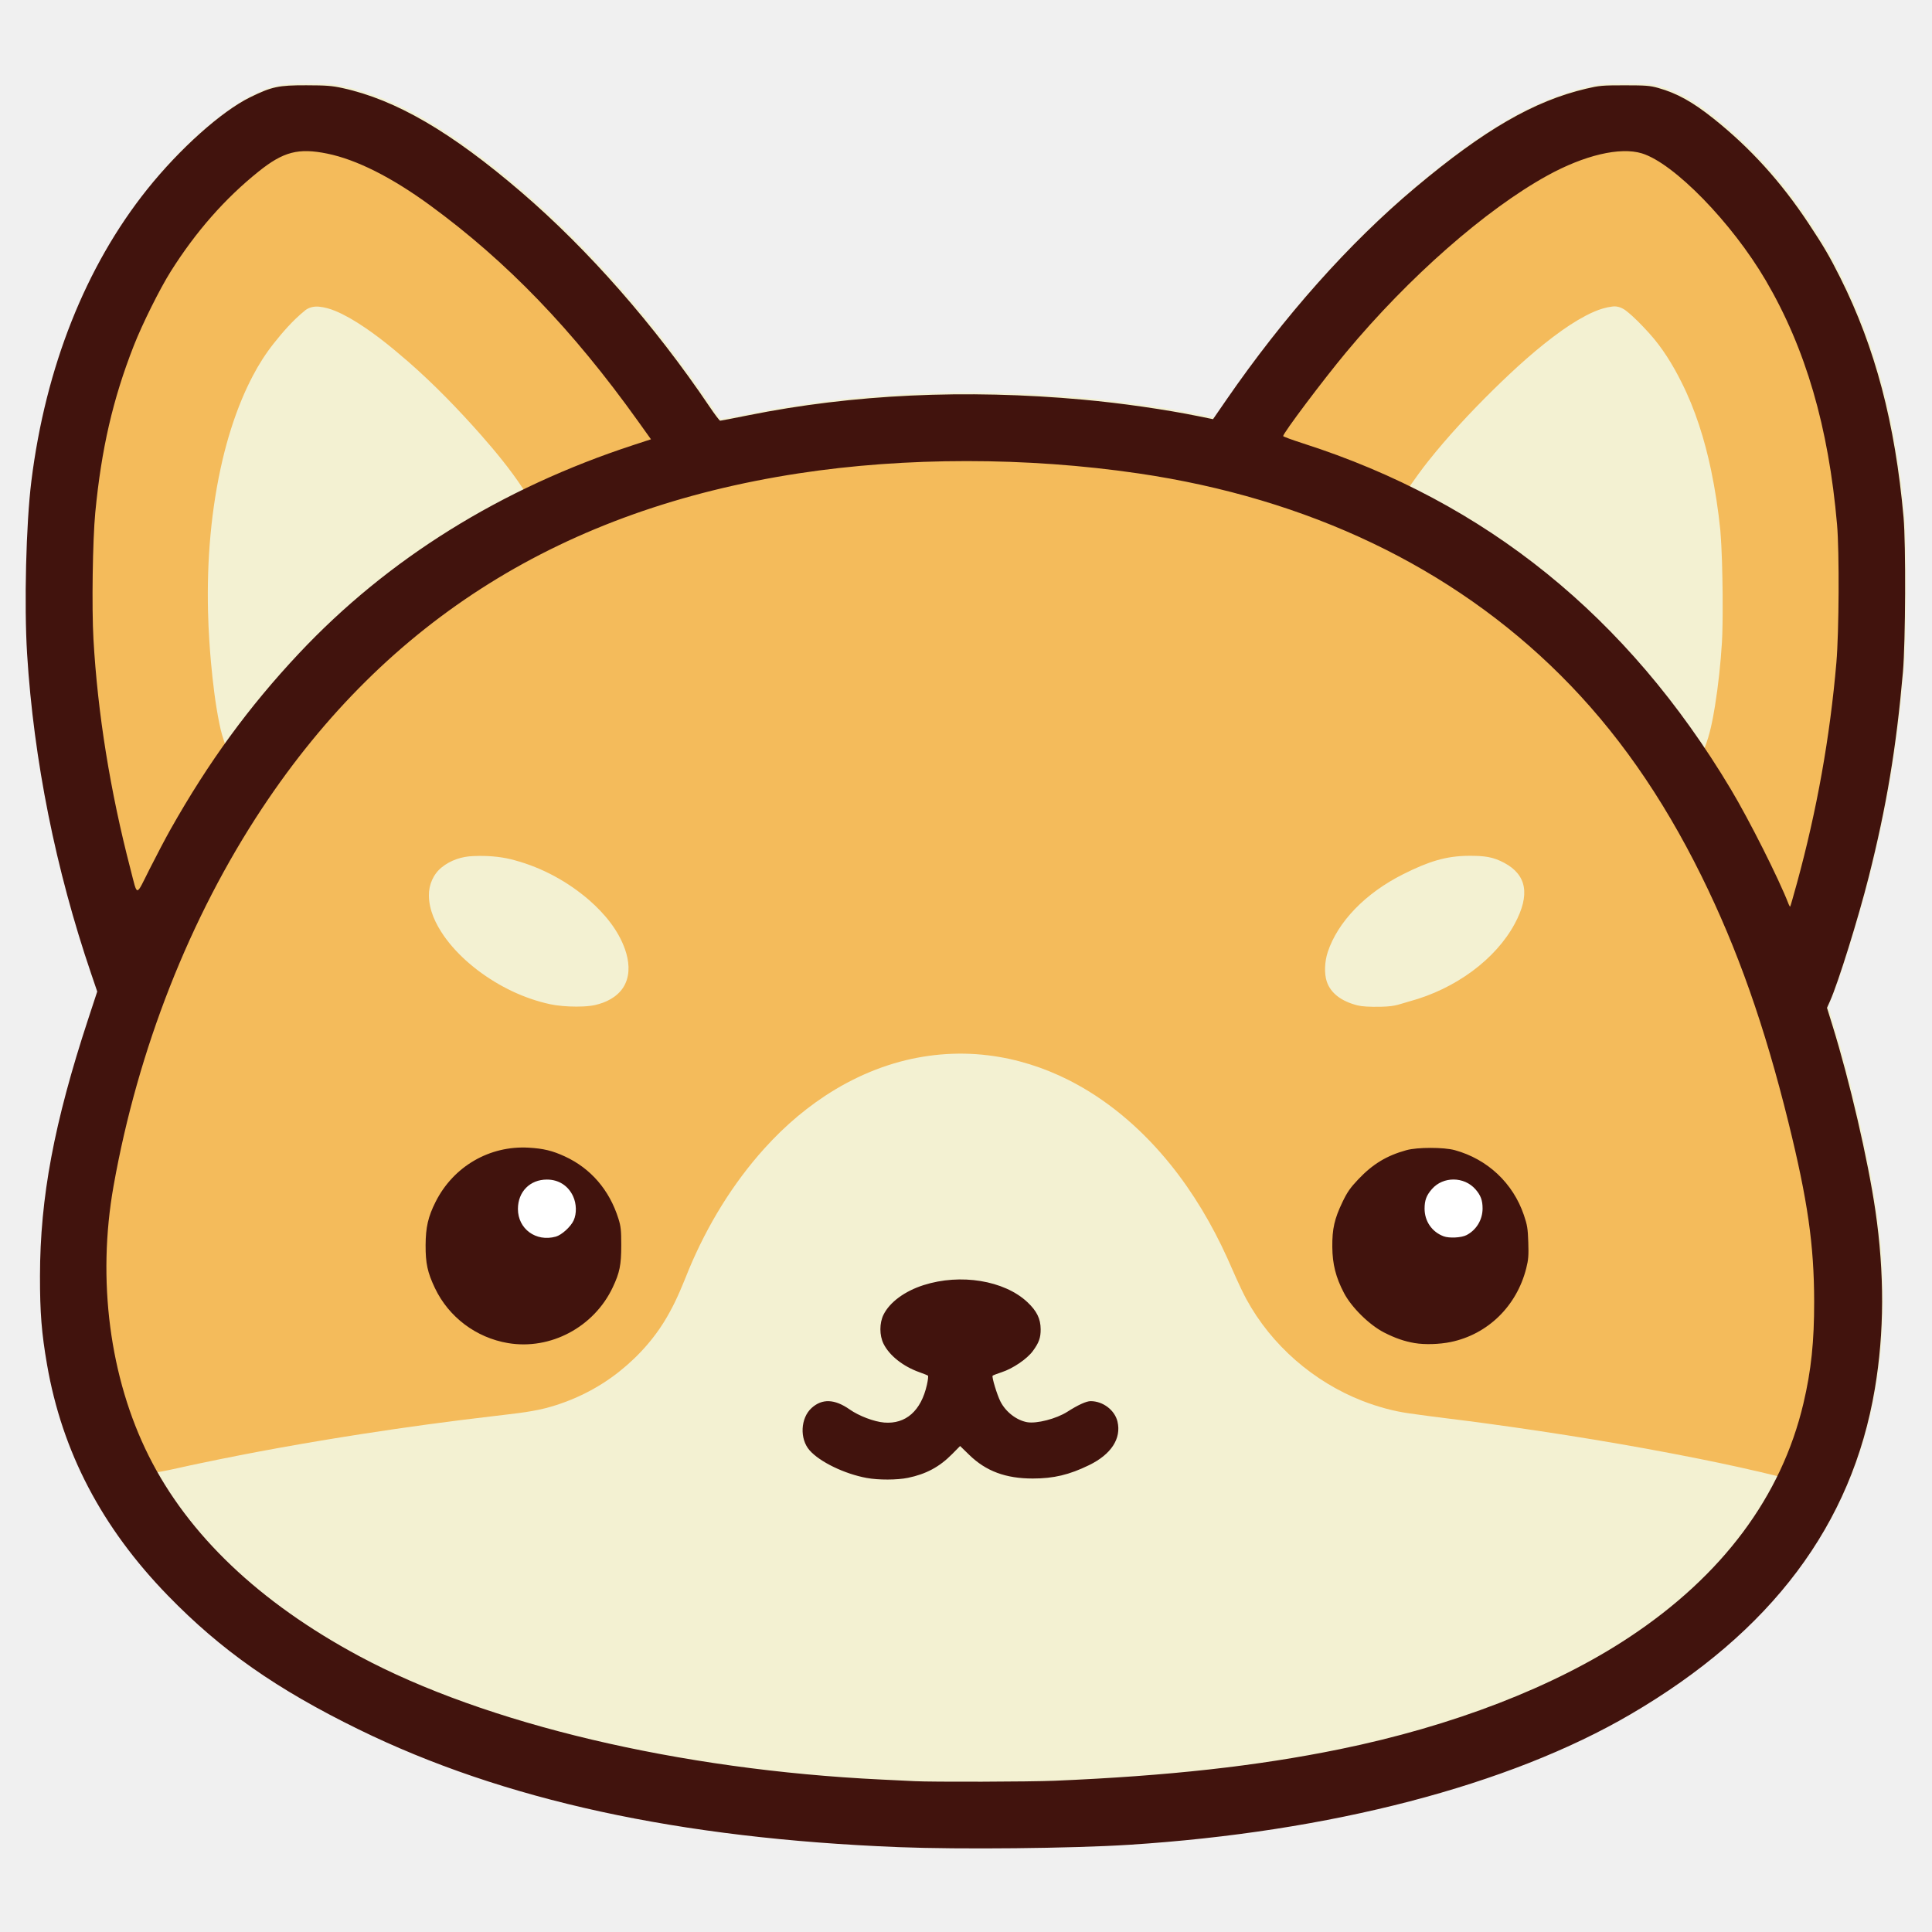
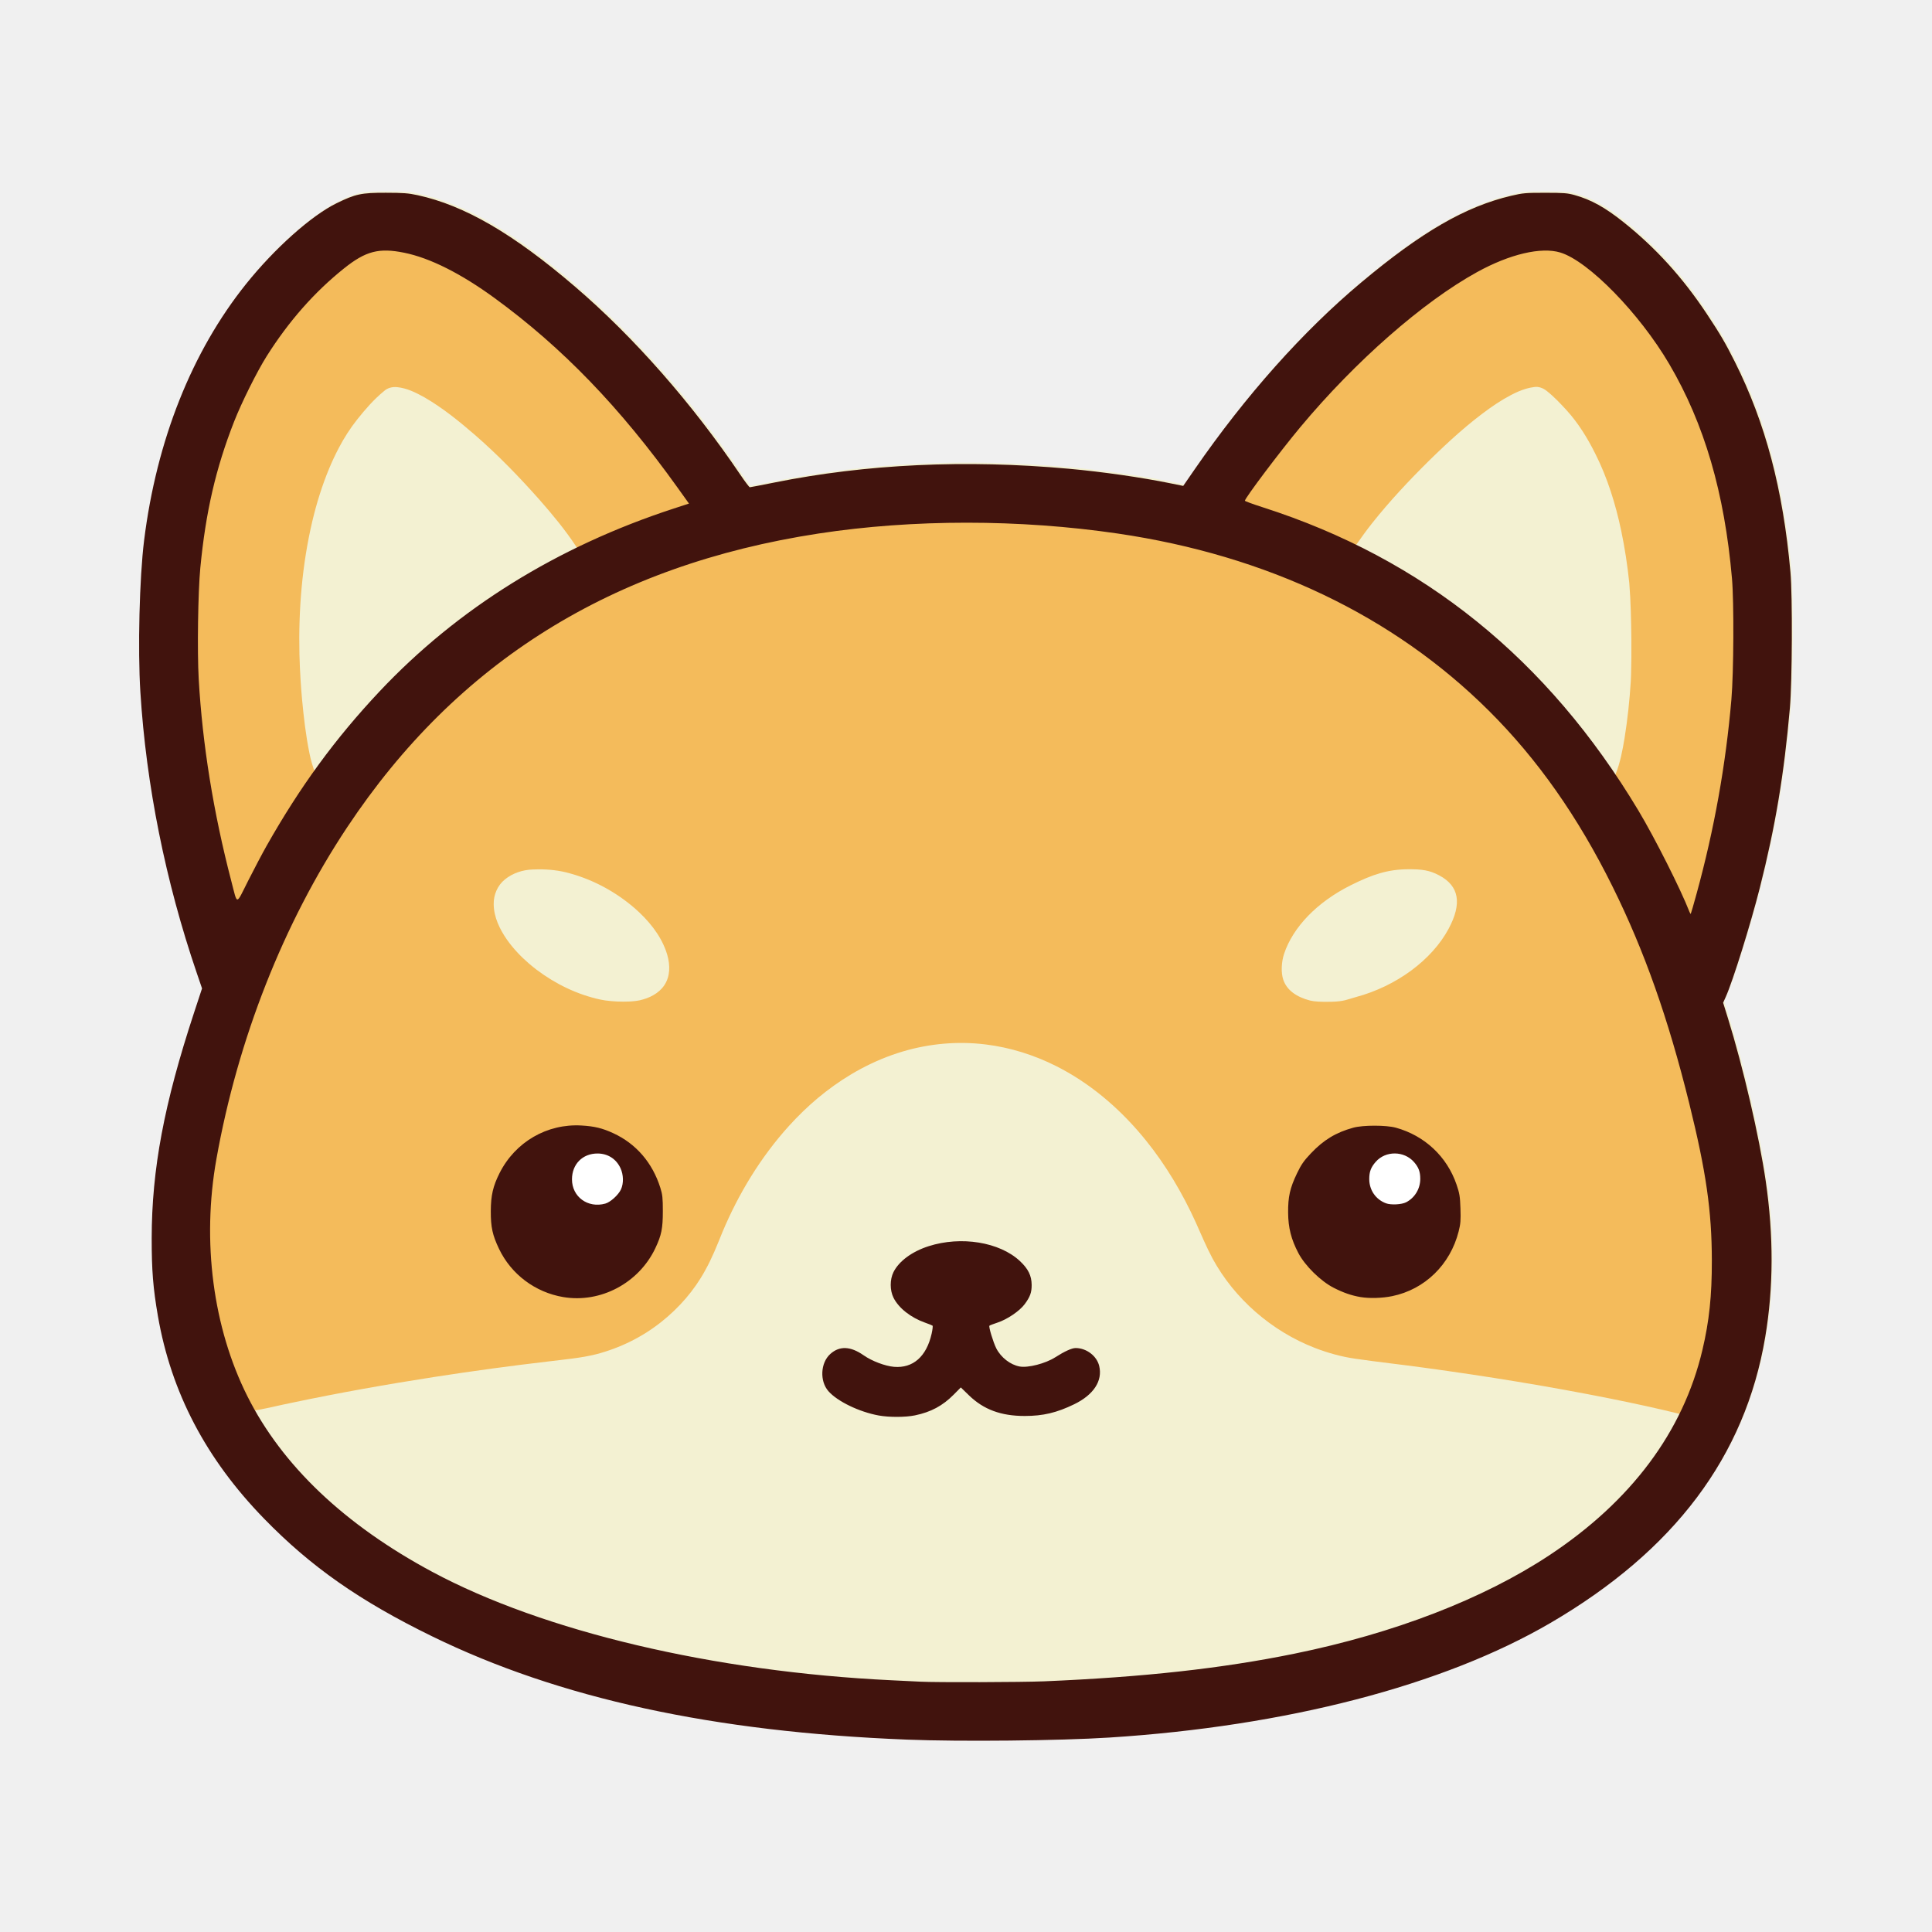
<svg xmlns="http://www.w3.org/2000/svg" width="1000" zoomAndPan="magnify" viewBox="0 0 750 750" height="1000" preserveAspectRatio="xMidYMid meet" version="1.0" id="svg6" xml:space="preserve">
  <defs id="defs3" />
-   <g id="g6-8" transform="matrix(1.019082,0,0,1.019082,-34.66319,11.16742)">
+   <g id="g6-8" transform="matrix(0.8961448,0,0,0.8947242,14.75657,55.56556)">
    <path style="fill:#f3f1d2;fill-opacity:1" d="m 376.808,692.026 c -83.825,-3.328 -150.635,-17.891 -205.677,-44.833 -31.335,-15.338 -52.437,-30.137 -72.703,-50.989 -25.187,-25.915 -40.279,-54.748 -46.037,-87.956 -2.087,-12.038 -2.71,-19.852 -2.692,-33.776 0.038,-29.923 5.363,-58.318 18.348,-97.836 l 3.46,-10.529 -2.318,-6.8 c -13.512,-39.641 -21.87,-81.361 -24.394,-121.769 -1.166,-18.662 -0.405,-49.593 1.621,-65.853 C 58.992,70.705 119.55,30.459 129.743,25.457 c 8.257,-4.052 10.797,-4.594 21.414,-4.573 7.552,0.015 9.738,0.183 13.749,1.055 20.303,4.416 41.434,16.718 68.222,39.718 25.454,21.855 50.722,50.655 71.582,81.591 2.007,2.976 3.848,5.411 4.09,5.411 0.243,0 5.023,-0.922 10.623,-2.048 39.923,-8.032 82.771,-10.039 127.612,-5.976 14.472,1.311 31.415,3.746 44.097,6.336 l 5.414,1.106 4.947,-7.175 c 22.07,-32.008 46.912,-59.924 72.184,-81.118 26.201,-21.973 45.11,-32.915 64.969,-37.596 5.061,-1.193 6.21,-1.294 14.7,-1.292 8.064,0.002 9.656,0.127 12.795,1.008 7.106,1.994 13.078,5.303 21.052,11.664 13.992,11.162 25.655,24.015 36.114,39.798 5.833,8.802 8.11,12.696 12.181,20.827 13.292,26.549 20.907,55.396 24.103,91.308 0.912,10.246 0.756,47.492 -0.246,58.946 -2.528,28.887 -6.261,51.24 -13.026,78.016 -4.007,15.856 -11.656,40.389 -14.742,47.281 l -1.151,2.571 2.061,6.64 c 6.577,21.192 13.565,51.329 16.381,70.651 3.47,23.805 3.399,46.342 -0.212,67.8 -8.711,51.764 -39.346,92.604 -93.006,123.988 -46.38,27.127 -114.473,44.849 -191.113,49.741 -21.588,1.378 -64.517,1.815 -87.728,0.894 z" id="path6-05-7" />
    <path style="fill:#ffffff" d="m 215.54,494.861 c -12.161,-2.052 -22.586,-9.901 -27.845,-20.964 -2.821,-5.935 -3.576,-9.41 -3.546,-16.327 0.03,-6.823 0.955,-10.845 3.795,-16.493 6.794,-13.512 20.556,-21.52 35.494,-20.655 5.611,0.325 9.026,1.153 13.75,3.331 9.892,4.562 16.985,12.8 20.408,23.701 0.925,2.944 1.079,4.396 1.079,10.115 0,7.548 -0.583,10.434 -3.248,16.077 -7.148,15.133 -23.713,23.943 -39.887,21.214 z m 345.385,0 c -3.917,-0.661 -7.471,-1.891 -11.665,-4.037 -5.619,-2.875 -12.406,-9.565 -15.282,-15.064 -3.114,-5.953 -4.38,-10.946 -4.439,-17.5 -0.062,-6.896 0.807,-10.743 3.863,-17.109 1.825,-3.801 2.944,-5.414 5.987,-8.629 5.556,-5.869 10.825,-9.065 18.391,-11.154 4.175,-1.153 14.239,-1.153 18.419,-0.001 12.477,3.439 22.162,12.53 26.303,24.69 1.304,3.829 1.515,5.127 1.69,10.404 0.169,5.075 0.046,6.642 -0.777,9.901 -3.646,14.442 -14.649,25.176 -28.798,28.096 -4.276,0.883 -9.873,1.047 -13.693,0.402 z" id="path6-0-6" transform="translate(11.95712,5.772402)" />
    <path id="path7-6" style="fill:#f4bb5b" d="m 150.122,45.297 c -0.31,-0.003 -0.619,0.016 -0.929,0.022 -4.527,0.135 -8.83,1.938 -12.554,4.428 -5.045,3.376 -9.637,7.385 -14.049,11.542 -15.67,14.983 -27.759,33.462 -36.417,53.276 -6.388,14.614 -10.895,30.017 -13.878,45.672 -3.983,21.105 -4.659,42.676 -4.173,64.1 0.499,20.062 2.71,40.065 6.341,59.796 1.91,10.517 4.181,20.968 6.785,31.334 1.121,4.445 2.171,8.913 3.456,13.312 0.172,0.468 0.63,0.932 1.11,1.021 1.138,0.249 1.977,-0.731 2.462,-1.635 1.903,-3.386 3.43,-6.969 5.256,-10.397 6.853,-13.39 14.688,-26.279 23.017,-38.774 1.197,-1.823 2.396,-3.645 3.592,-5.468 -1.096,-2.89 -1.992,-5.854 -2.571,-8.893 -1.571,-7.733 -2.473,-15.584 -3.204,-23.436 -0.224,-2.597 -0.446,-5.351 -0.606,-7.956 -0.249,-3.867 -0.427,-7.732 -0.513,-11.552 -0.432,-19.316 1.14,-38.745 5.562,-57.579 1.855,-7.818 4.219,-15.5 7.314,-22.945 1.296,-3.097 2.626,-5.961 4.188,-8.933 2.236,-4.29 4.919,-8.504 7.963,-12.346 3.501,-4.418 7.234,-8.712 11.603,-12.297 1.518,-1.422 3.663,-1.927 5.694,-1.721 4.229,0.414 8.114,2.366 11.779,4.399 7.977,4.612 15.148,10.469 22.096,16.485 9.893,8.635 19.04,18.095 27.74,27.921 5.672,6.459 11.168,13.104 15.904,20.29 0.368,0.419 0.64,1.176 1.066,1.387 7.852,-3.597 15.76,-7.079 23.827,-10.169 7.818,-3.076 15.642,-5.675 23.597,-8.38 1.123,-0.469 1.195,-1.941 0.63,-2.877 -1.654,-3.076 -3.856,-5.815 -5.87,-8.657 -8.695,-11.882 -17.769,-23.501 -27.604,-34.466 -15.888,-17.8 -33.659,-33.97 -53.183,-47.706 -9.273,-6.434 -19.071,-12.355 -29.832,-15.936 -5.038,-1.625 -10.285,-2.828 -15.601,-2.864 z m 502.163,0.002 c -9.513,0.568 -18.654,3.879 -27.051,8.244 -10.636,5.561 -20.391,12.633 -29.84,19.989 -12.398,9.7 -23.695,20.716 -34.56,32.083 -13.429,14.084 -25.61,29.32 -36.809,45.224 -1.198,1.687 -2.388,3.381 -3.582,5.071 10.961,3.654 21.988,7.164 32.651,11.638 5.474,2.214 10.801,4.77 16.276,6.979 0.533,0.031 1.286,0.656 1.534,-0.091 2.286,-3.233 4.574,-6.466 7.039,-9.567 7.559,-9.524 15.998,-18.557 24.691,-27.149 8.273,-8.117 16.841,-16.002 26.291,-22.742 1.964,-1.391 4,-2.735 6,-3.926 4.089,-2.381 8.434,-4.642 13.192,-5.227 1.974,-0.319 3.924,0.467 5.443,1.692 3.156,2.48 5.901,5.44 8.616,8.385 5.044,5.568 9.012,12.011 12.354,18.715 5.29,10.459 8.832,21.904 11.263,33.415 1.585,7.586 2.752,15.212 3.536,22.901 0.656,8.174 0.788,16.313 0.889,24.516 0.038,5.071 0.024,10.142 -0.129,15.211 -0.039,0.933 -0.071,2.064 -0.13,2.996 -0.512,8.183 -1.379,16.334 -2.681,24.457 -0.886,5.313 -1.876,10.656 -3.877,15.681 -0.089,0.54 -0.627,1.13 -0.426,1.638 4.122,6.382 8.168,12.815 11.875,19.449 6.56,11.617 12.541,23.559 17.959,35.75 0.774,1.452 1.27,3.103 2.388,4.339 0.517,0.048 1.184,0.726 1.553,0.142 0.525,-0.402 0.823,-0.942 0.932,-1.592 2.952,-10.118 5.322,-20.393 7.657,-30.667 2.013,-8.92 3.798,-17.89 5.259,-26.918 2.172,-12.925 3.756,-25.959 4.375,-39.056 0.55,-11.46 0.701,-22.938 0.56,-34.409 -0.201,-15.43 -1.822,-30.846 -4.903,-45.967 -5.001,-24.381 -13.987,-48.111 -27.71,-68.947 -7.759,-11.794 -17.114,-22.566 -27.932,-31.654 -4.236,-3.58 -8.632,-7.183 -13.849,-9.23 -2.813,-1.088 -5.848,-1.509 -8.855,-1.373 z M 394.079,163.697 c -8.678,0.086 -17.372,0.127 -26.017,0.961 -28.216,2.422 -56.35,7.123 -83.37,15.749 -21.922,6.968 -43.032,16.509 -62.723,28.403 -15.995,9.66 -30.806,21.217 -44.353,34.072 -10.955,10.435 -21.428,21.426 -30.65,33.438 -9.982,12.921 -18.998,26.581 -26.993,40.816 -12.36,21.999 -22.599,45.209 -30.28,69.252 -5.345,16.715 -9.856,33.715 -13.074,50.972 -2.462,13.114 -3.69,26.479 -3.292,39.825 0.619,22.703 5.762,45.353 15.636,65.84 1.023,2.058 1.941,4.194 3.258,6.085 0.781,1.074 2.23,0.613 3.333,0.475 4.8,-0.9 9.507,-2.084 14.297,-3.045 20.515,-4.331 41.173,-8.001 61.922,-11.227 16.604,-2.582 33.276,-4.852 49.995,-6.798 6.658,-0.837 13.384,-1.393 19.912,-3.018 10.306,-2.66 20.067,-7.452 28.386,-14.104 7.66,-6.108 14.231,-13.639 18.916,-22.263 2.965,-5.283 5.233,-11.024 7.465,-16.566 6.983,-16.709 16.621,-32.609 28.831,-46.129 1.986,-2.202 4.052,-4.331 6.179,-6.397 0.956,-0.919 2.098,-1.991 3.151,-2.941 4.269,-3.857 8.989,-7.495 13.688,-10.6 1.408,-0.91 2.649,-1.701 4.078,-2.558 5.582,-3.327 11.477,-6.131 17.597,-8.317 0.671,-0.22 1.621,-0.564 2.408,-0.816 11.478,-3.746 23.719,-5.16 35.744,-4.011 0.667,0.08 1.657,0.173 2.446,0.271 10.651,1.305 21.022,4.601 30.592,9.432 0.704,0.378 1.678,0.859 2.479,1.301 14.072,7.599 26.231,18.432 36.246,30.841 8.685,10.761 15.83,22.859 21.571,35.474 2.378,5.279 4.582,10.642 7.304,15.759 9.58,17.63 25.649,31.566 44.322,38.843 5.744,2.215 11.711,3.881 17.814,4.733 9.92,1.438 19.888,2.516 29.817,3.896 26.91,3.672 53.781,8.034 80.445,13.371 10.19,2.046 20.31,4.25 30.393,6.734 0.996,-0.087 1.509,-1 1.876,-1.825 2.457,-5.428 4.577,-11.014 6.368,-16.696 5.057,-16.189 6.686,-33.252 6.59,-50.153 -0.141,-18.648 -2.966,-37.181 -7.163,-55.321 -6.765,-29.784 -15.533,-59.195 -27.558,-87.302 -11.142,-26.034 -25.193,-50.944 -42.908,-73.091 -15.107,-18.972 -32.915,-35.791 -52.77,-49.723 -21.867,-15.383 -46.053,-27.404 -71.418,-35.824 -28.466,-9.499 -58.25,-14.578 -88.124,-16.887 -9.658,-0.703 -19.347,-0.796 -29.026,-0.913 -4.446,-0.038 -8.892,-0.042 -13.337,-0.019 z m 199.466,151.346 c 6.091,-0.036 9.286,0.448 13.458,2.672 8.622,4.595 9.943,12.151 4.054,23.149 -7.234,13.51 -22.538,24.897 -40.144,29.633 -3.746,1.008 -4.97,1.909 -10.656,2.04 -4.67,0.108 -7.53,-0.108 -9.134,-0.515 -5.967,-1.516 -10.146,-4.51 -11.683,-9.022 -1.064,-3.123 -0.82,-7.777 0.361,-11.321 3.814,-11.447 14.218,-22.362 28.794,-29.662 9.65,-4.833 16.248,-6.923 24.949,-6.974 z m -376.91,0.042 c 4.586,-0.033 9.192,0.436 13.611,1.699 10.396,2.837 20.094,8.131 28.236,15.174 5.82,5.118 11.007,11.301 13.616,18.694 1.492,4.236 2.053,9.147 0.016,13.307 -1.884,3.936 -5.877,6.393 -9.957,7.548 -1.902,0.616 -4.086,0.823 -5.956,0.921 -3.5,0.153 -7.016,0.011 -10.487,-0.469 -0.55,-0.088 -1.431,-0.226 -2.104,-0.374 -10.023,-2.161 -19.446,-6.765 -27.609,-12.93 -1.031,-0.795 -2.236,-1.751 -3.289,-2.666 -3.564,-3.056 -6.915,-6.617 -9.56,-10.38 -3.143,-4.531 -5.707,-9.786 -5.754,-15.407 -0.082,-4.077 1.673,-8.187 4.875,-10.758 3.376,-2.748 7.735,-4.168 12.062,-4.298 0.766,-0.041 1.532,-0.054 2.298,-0.063 z m 18.892,112.522 c 4.238,-0.105 8.383,1.13 12.255,2.754 8.708,3.713 15.812,10.969 19.345,19.75 1.58,3.682 2.375,7.668 2.418,11.67 0.128,4.733 -0.159,9.587 -1.973,14.019 -1.39,3.623 -3.363,7.247 -5.687,10.198 -5.003,6.437 -12.304,10.927 -20.171,12.926 -2.514,0.512 -5.029,0.471 -7.541,0.561 -3.979,0.118 -8.046,-0.031 -11.824,-1.409 -1.675,-0.579 -3.336,-1.21 -4.929,-1.988 -0.467,-0.229 -1.219,-0.616 -1.784,-0.943 -7.016,-3.99 -12.54,-10.421 -15.647,-17.852 -1.441,-3.087 -2.242,-6.453 -2.326,-9.86 -0.109,-3.392 -0.152,-6.797 0.084,-10.184 0.204,-2.12 1.026,-4.113 1.692,-6.048 1.578,-4.409 4.058,-8.487 7.311,-11.861 3.767,-4.079 8.31,-7.524 13.531,-9.502 2.659,-1.058 5.432,-1.931 8.316,-2.011 2.308,-0.127 4.62,-0.198 6.932,-0.22 z m 343.494,1.014 c 2.023,0.006 3.907,0.782 5.735,1.56 2.298,0.806 4.712,1.251 6.968,2.19 6.204,2.318 11.815,6.46 15.376,12.097 2.54,3.927 4.118,8.411 5.023,12.981 0.204,1.049 0.426,2.354 0.582,3.511 0.444,3.714 0.755,7.555 -0.163,11.222 -1.014,3.229 -3.475,5.726 -5.87,8.005 -4.026,3.697 -8.517,6.762 -12.962,9.866 -2.606,1.872 -5.391,3.573 -7.619,5.908 -0.513,0.59 -0.987,1.301 -1.003,2.108 -3.812,0.132 -7.771,0.208 -11.496,-0.025 -2.844,-0.101 -5.531,-1.151 -8.159,-2.15 -6.264,-2.476 -11.849,-6.762 -15.574,-12.404 -2.146,-3.25 -3.878,-6.801 -4.986,-10.538 -0.534,-1.914 -0.761,-3.99 -0.85,-5.864 -0.066,-1.829 -0.176,-3.917 0.013,-5.843 0.12,-1.705 1.023,-3.187 2.013,-4.528 1.065,-1.552 1.391,-3.514 2.064,-5.147 2.209,-6.085 5.652,-11.935 10.898,-15.875 3.038,-2.347 6.585,-3.915 10.204,-5.121 1.939,-0.829 3.911,-1.683 6.045,-1.821 1.249,-0.127 2.506,-0.18 3.76,-0.132 z" />
    <path style="fill:#41130d" d="M 376.355,692.671 C 292.53,689.343 225.719,674.779 170.677,647.837 139.343,632.5 118.241,617.7 97.974,596.849 72.787,570.934 57.695,542.1 51.937,508.892 c -2.087,-12.038 -2.71,-19.852 -2.692,-33.776 0.038,-29.923 5.363,-58.318 18.348,-97.836 l 3.46,-10.529 -2.318,-6.8 C 55.223,320.309 46.865,278.589 44.34,238.182 43.174,219.52 43.936,188.589 45.961,172.328 51.366,128.935 66.648,90.454 90.125,61.114 102.469,45.69 118.405,31.442 129.289,26.101 c 8.257,-4.052 10.797,-4.594 21.414,-4.573 7.552,0.015 9.738,0.183 13.749,1.055 20.303,4.416 41.434,16.718 68.222,39.718 25.454,21.855 50.722,50.655 71.582,81.591 2.007,2.976 3.848,5.411 4.09,5.411 0.243,0 5.023,-0.922 10.623,-2.048 39.923,-8.032 82.771,-10.039 127.612,-5.976 14.472,1.311 31.415,3.746 44.097,6.336 l 5.414,1.106 4.947,-7.175 c 22.07,-32.008 46.912,-59.924 72.184,-81.118 26.201,-21.973 45.11,-32.915 64.969,-37.596 5.061,-1.193 6.21,-1.294 14.7,-1.292 8.064,0.002 9.656,0.127 12.795,1.008 7.106,1.994 13.078,5.303 21.052,11.664 13.992,11.162 25.655,24.015 36.114,39.798 5.833,8.802 8.11,12.696 12.181,20.827 13.292,26.549 20.907,55.396 24.103,91.308 0.912,10.246 0.756,47.492 -0.246,58.946 -2.528,28.887 -6.261,51.24 -13.026,78.016 -4.007,15.856 -11.656,40.389 -14.742,47.281 l -1.151,2.571 2.061,6.64 c 6.577,21.192 13.565,51.329 16.381,70.651 3.47,23.805 3.399,46.342 -0.212,67.8 -8.711,51.764 -39.346,92.604 -93.006,123.988 -46.38,27.127 -114.473,44.849 -191.113,49.741 -21.588,1.378 -64.517,1.815 -87.728,0.894 z m 59.406,-25.289 c 43.204,-1.824 77.09,-5.572 108.553,-12.006 43.147,-8.823 81.614,-23.685 110.191,-42.572 35.622,-23.543 58.156,-53.765 66.492,-89.177 2.96,-12.572 4.109,-23.5 4.085,-38.84 -0.034,-21.542 -2.471,-38.516 -9.788,-68.156 -9.108,-36.899 -19.442,-66.171 -33.163,-93.945 -15.044,-30.45 -32.604,-55.463 -53.667,-76.445 -41.32,-41.162 -96.058,-67.339 -160.698,-76.851 -42.623,-6.272 -88.757,-6.276 -129.634,-0.012 -89.384,13.697 -156.626,55.678 -204.251,127.519 -27.558,41.57 -47.351,91.888 -56.608,143.91 -6.361,35.743 -1.478,73.142 13.431,102.887 15.071,30.066 42.089,55.771 80.072,76.182 48.156,25.877 122.039,43.352 198.901,47.044 5.572,0.268 11.271,0.546 12.664,0.618 6.821,0.355 43.881,0.246 53.42,-0.157 z m -71.61,-115.345 c -8.447,-1.552 -17.868,-6.114 -21.745,-10.53 -3.848,-4.382 -3.462,-12.298 0.786,-16.135 4.009,-3.622 8.763,-3.436 14.475,0.566 3.553,2.489 9.292,4.669 13.14,4.992 8.232,0.69 14.068,-4.455 16.296,-14.365 0.398,-1.771 0.578,-3.344 0.399,-3.494 -0.179,-0.151 -1.641,-0.741 -3.25,-1.311 -6.211,-2.203 -11.427,-6.328 -13.656,-10.802 -1.612,-3.235 -1.618,-7.912 -0.013,-11.133 2.366,-4.747 8.042,-8.935 15.233,-11.239 14.073,-4.508 30.715,-1.796 39.52,6.441 3.608,3.375 5.071,6.346 5.099,10.352 0.022,3.277 -0.657,5.159 -3.016,8.357 -2.196,2.977 -7.562,6.623 -11.771,7.999 -1.729,0.565 -3.306,1.175 -3.505,1.355 -0.418,0.379 1.655,7.241 2.968,9.825 2.013,3.962 6.107,7.142 10.139,7.875 3.622,0.658 11.156,-1.287 15.347,-3.963 4.106,-2.622 7.233,-4.047 8.876,-4.047 4.691,0 9.175,3.409 10.221,7.772 1.547,6.45 -2.393,12.503 -10.808,16.604 -7.565,3.687 -13.506,5.097 -21.468,5.097 -10.272,0 -17.792,-2.788 -24.134,-8.947 l -3.537,-3.436 -3.061,3.098 c -4.807,4.866 -9.889,7.596 -16.793,9.022 -4.137,0.855 -11.23,0.876 -15.74,0.047 z M 227.531,500.664 c -12.161,-2.052 -22.586,-9.901 -27.845,-20.964 -2.821,-5.935 -3.576,-9.41 -3.546,-16.327 0.03,-6.823 0.955,-10.845 3.795,-16.493 6.794,-13.512 20.556,-21.52 35.494,-20.655 5.611,0.325 9.026,1.153 13.75,3.331 9.892,4.562 16.985,12.8 20.408,23.701 0.925,2.944 1.079,4.396 1.079,10.115 0,7.548 -0.583,10.434 -3.248,16.077 -7.148,15.133 -23.713,23.943 -39.887,21.214 z m 18.201,-40.552 c 2.237,-0.621 5.703,-3.769 6.804,-6.179 1.199,-2.626 1.107,-6.362 -0.228,-9.229 -1.874,-4.023 -5.505,-6.331 -9.962,-6.331 -6.457,0 -11.025,4.63 -11.038,11.185 -0.015,7.61 6.875,12.651 14.425,10.554 z m 327.184,40.552 c -3.917,-0.661 -7.471,-1.891 -11.665,-4.037 -5.619,-2.875 -12.406,-9.565 -15.282,-15.064 -3.114,-5.953 -4.38,-10.946 -4.439,-17.5 -0.062,-6.896 0.807,-10.743 3.863,-17.109 1.825,-3.801 2.944,-5.414 5.987,-8.629 5.556,-5.869 10.825,-9.065 18.391,-11.154 4.175,-1.153 14.239,-1.153 18.419,-10e-4 12.477,3.439 22.162,12.53 26.303,24.69 1.304,3.829 1.515,5.127 1.69,10.404 0.169,5.075 0.046,6.642 -0.777,9.901 -3.646,14.442 -14.649,25.176 -28.798,28.096 -4.276,0.883 -9.873,1.047 -13.693,0.402 z m 19.737,-41.131 c 3.744,-1.936 6.104,-5.832 6.12,-10.105 0.012,-3.123 -0.705,-5.066 -2.716,-7.356 -4.312,-4.912 -12.295,-4.964 -16.558,-0.108 -2.105,2.397 -2.821,4.298 -2.821,7.488 0,4.794 2.808,8.87 7.252,10.529 2.147,0.801 6.765,0.564 8.723,-0.448 z M 718.501,325.552 c 7.62,-27.837 12.608,-55.728 15.05,-84.147 1.001,-11.653 1.15,-42.227 0.255,-52.498 -3.245,-37.244 -11.954,-67.085 -27.15,-93.024 -12.908,-22.033 -35.033,-44.725 -47.218,-48.426 -8.29,-2.518 -21.883,0.681 -36.018,8.476 -23.484,12.951 -52.76,38.665 -76.58,67.262 -8.777,10.538 -24.069,30.878 -24.029,31.963 0.007,0.198 3.478,1.473 7.714,2.832 69.607,22.341 123.43,65.867 162.779,131.637 7.075,11.825 18.389,34.313 22.051,43.829 0.233,0.605 0.503,1.019 0.601,0.921 0.098,-0.098 1.243,-4.07 2.544,-8.826 z M 98.981,304.956 c 14.508,-25.708 29.801,-46.66 48.91,-67.005 33.861,-36.052 76.95,-62.888 127.517,-79.417 l 6.582,-2.152 -4.916,-6.879 C 252.166,114.651 227.117,88.653 197.808,67.237 183.195,56.559 169.807,49.827 158.67,47.557 147.678,45.317 141.948,46.815 132.497,54.398 119.699,64.667 108.606,77.285 99.063,92.429 94.889,99.054 88.213,112.468 84.968,120.751 c -7.961,20.321 -12.328,39.249 -14.662,63.551 -1.002,10.43 -1.373,36.229 -0.693,48.204 1.606,28.3 6.379,57.948 14.111,87.647 2.778,10.669 1.868,10.681 7.299,-0.097 2.59,-5.139 6.17,-11.934 7.957,-15.1 z" id="path6-07" />
  </g>
</svg>
